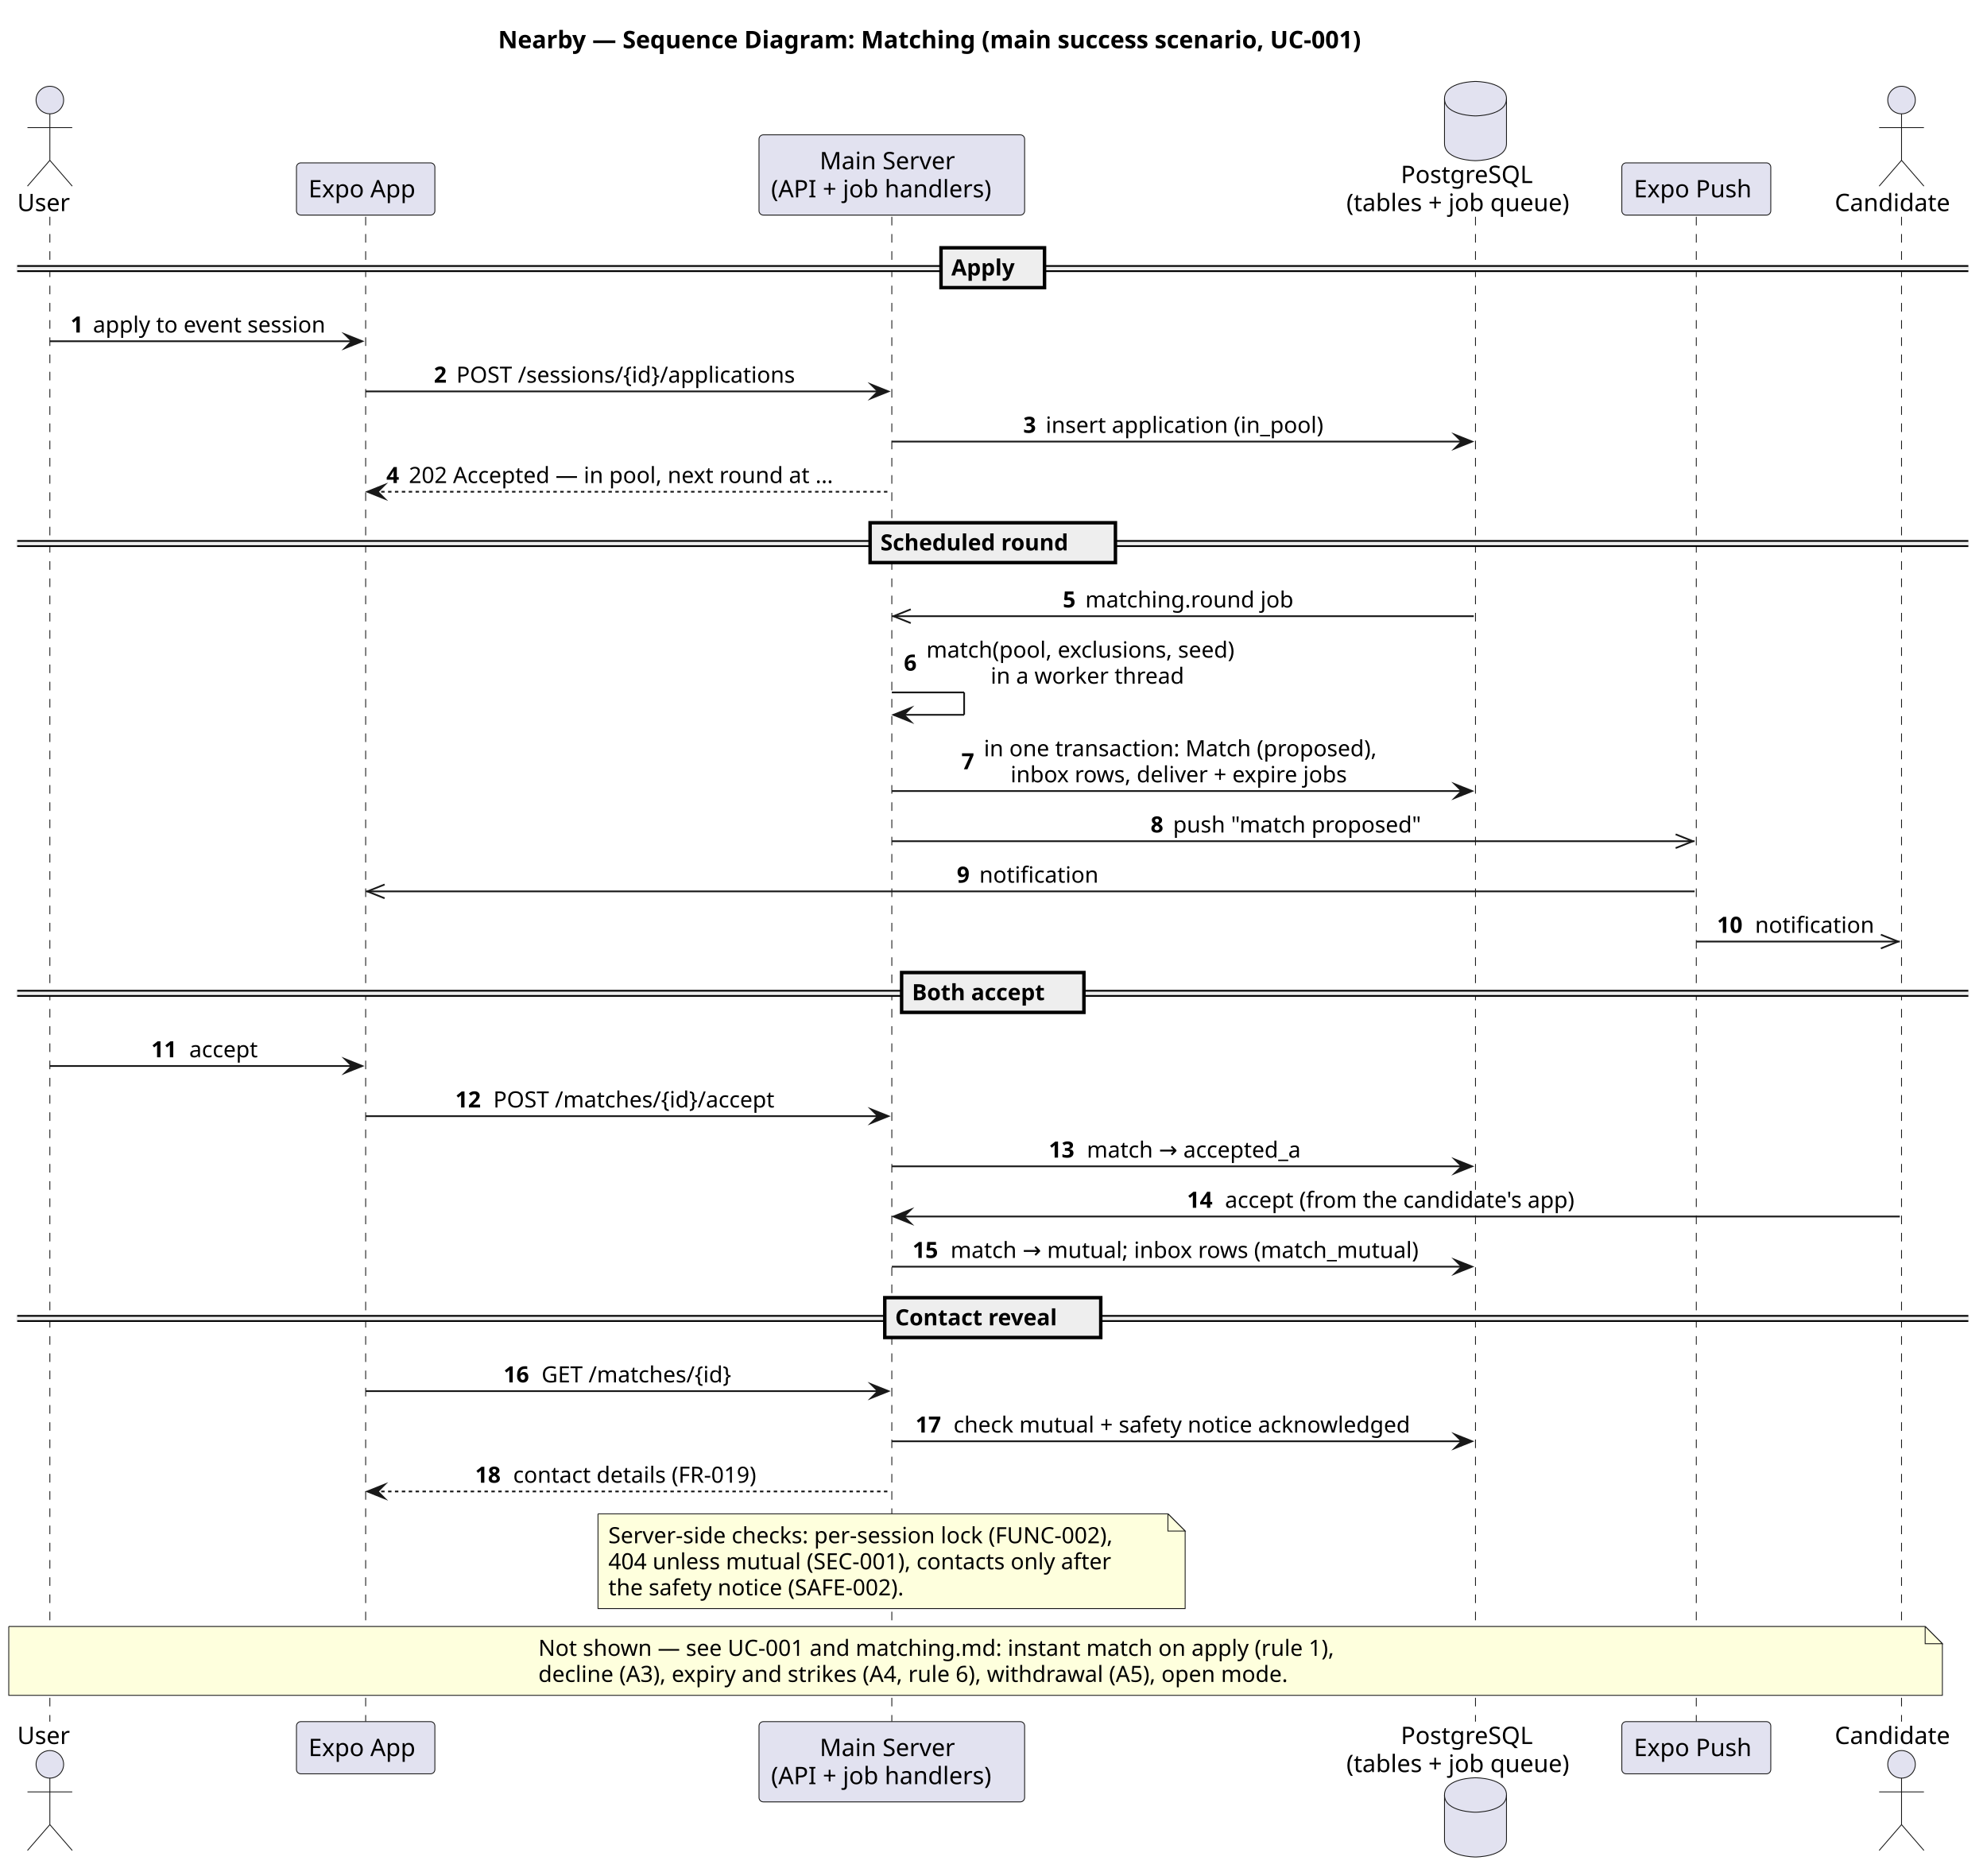
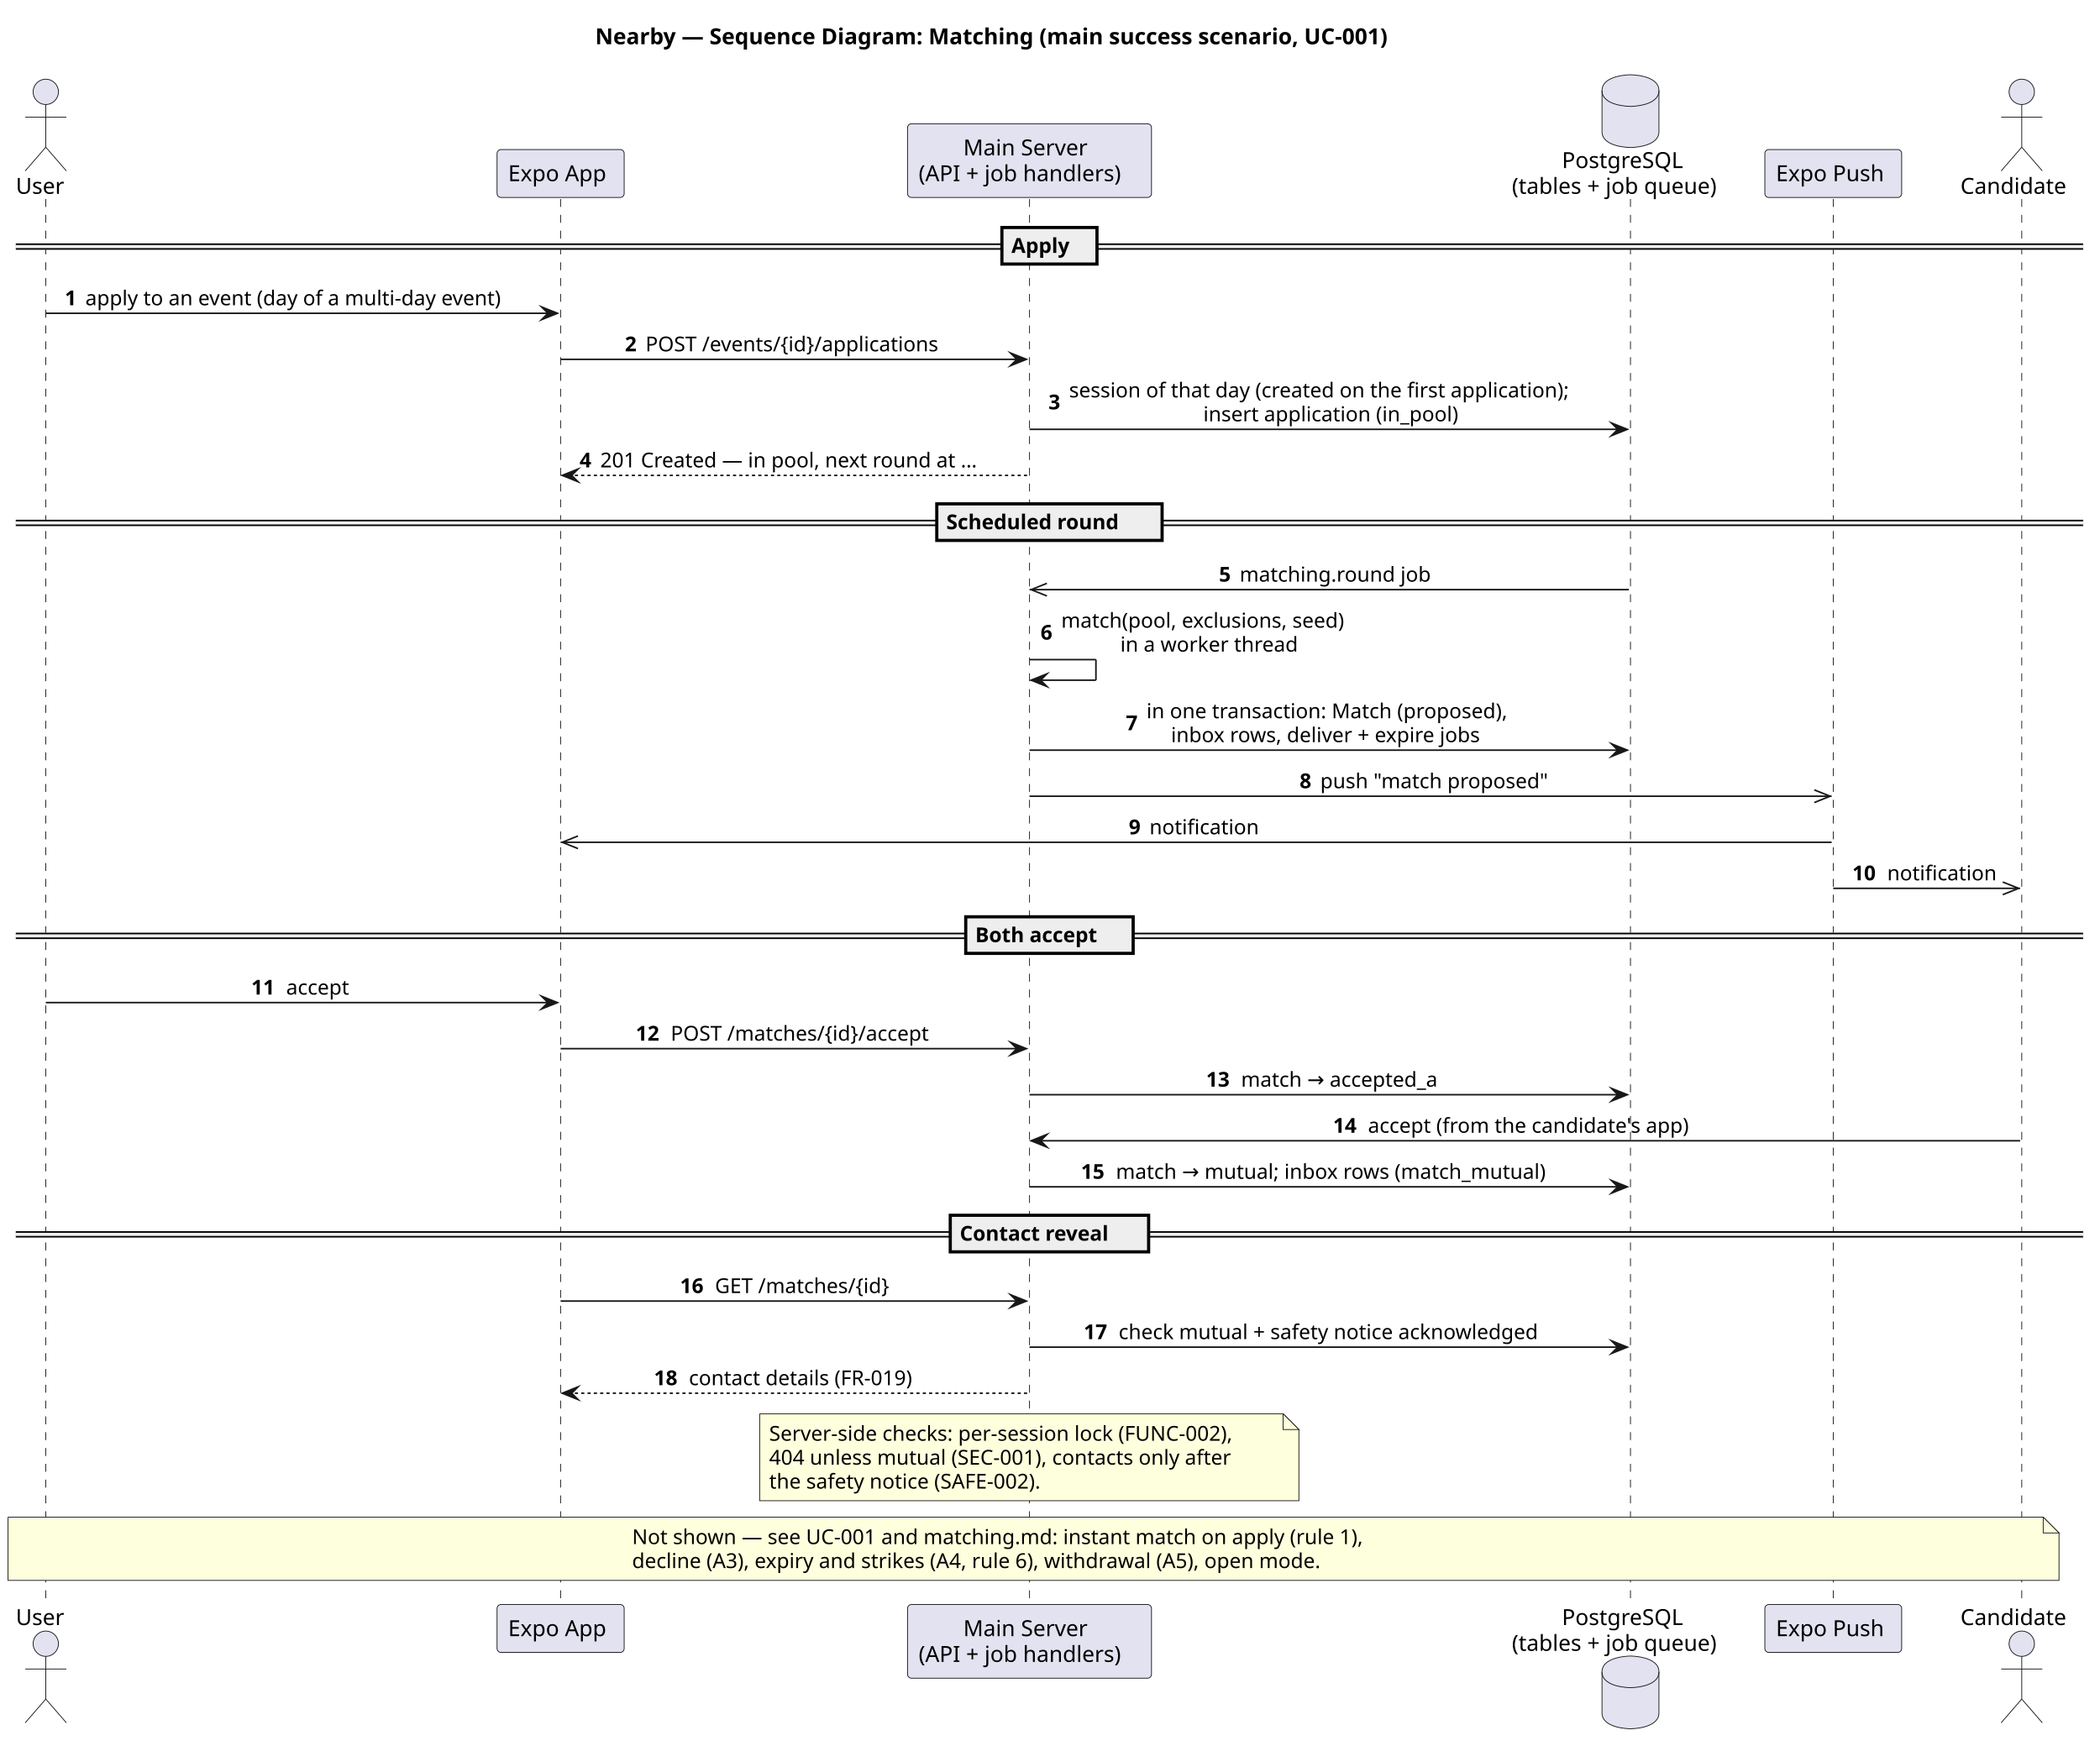
- <svg xmlns="http://www.w3.org/2000/svg" version="1.1" data-diagram-type="SEQUENCE" style="width:1154px;height:1089px;background:#FFFFFF;" width="1154px" height="1089px" viewBox="0 0 1154 1089" zoomAndPan="magnify" preserveAspectRatio="none" contentStyleType="text/css">
+ <svg xmlns="http://www.w3.org/2000/svg" version="1.1" data-diagram-type="SEQUENCE" style="width:1328px;height:1104px;background:#FFFFFF;" width="1328px" height="1104px" viewBox="0 0 1328 1104" zoomAndPan="magnify" preserveAspectRatio="none" contentStyleType="text/css">
  <defs />
  <g font-family="sans-serif" lengthAdjust="spacing">
    <g class="title" data-source-line="6">
-       <text x="289.281" y="27.995" fill="#000" font-size="14" textLength="573.59" font-weight="700">Nearby — Sequence Diagram: Matching (main success scenario, UC-001)</text>
+       <text x="376.355" y="27.995" fill="#000" font-size="14" textLength="573.59" font-weight="700">Nearby — Sequence Diagram: Matching (main success scenario, UC-001)</text>
    </g>
    <g>
-       <rect x="25.455" y="125.891" width="8" height="873.852" fill="#000" fill-opacity="0" />
-       <line x1="28.955" y1="125.891" x2="28.955" y2="999.742" style="stroke:#181818;stroke-width:0.5;stroke-dasharray:5,5;" />
+       <rect x="25.455" y="125.891" width="8" height="888.984" fill="#000" fill-opacity="0" />
+       <line x1="28.955" y1="125.891" x2="28.955" y2="1014.875" style="stroke:#181818;stroke-width:0.5;stroke-dasharray:5,5;" />
    </g>
    <g>
-       <rect x="208.871" y="125.891" width="8" height="873.852" fill="#000" fill-opacity="0" />
-       <line x1="212.371" y1="125.891" x2="212.371" y2="999.742" style="stroke:#181818;stroke-width:0.5;stroke-dasharray:5,5;" />
+       <rect x="351.021" y="125.891" width="8" height="888.984" fill="#000" fill-opacity="0" />
+       <line x1="354.521" y1="125.891" x2="354.521" y2="1014.875" style="stroke:#181818;stroke-width:0.5;stroke-dasharray:5,5;" />
    </g>
    <g>
-       <rect x="514.448" y="125.891" width="8" height="873.852" fill="#000" fill-opacity="0" />
-       <line x1="517.948" y1="125.891" x2="517.948" y2="999.742" style="stroke:#181818;stroke-width:0.5;stroke-dasharray:5,5;" />
+       <rect x="647.545" y="125.891" width="8" height="888.984" fill="#000" fill-opacity="0" />
+       <line x1="651.045" y1="125.891" x2="651.045" y2="1014.875" style="stroke:#181818;stroke-width:0.5;stroke-dasharray:5,5;" />
    </g>
    <g>
-       <rect x="853.432" y="125.891" width="8" height="873.852" fill="#000" fill-opacity="0" />
-       <line x1="856.932" y1="125.891" x2="856.932" y2="999.742" style="stroke:#181818;stroke-width:0.5;stroke-dasharray:5,5;" />
+       <rect x="1027.58" y="125.891" width="8" height="888.984" fill="#000" fill-opacity="0" />
+       <line x1="1031.08" y1="125.891" x2="1031.08" y2="1014.875" style="stroke:#181818;stroke-width:0.5;stroke-dasharray:5,5;" />
    </g>
    <g>
-       <rect x="981.669" y="125.891" width="8" height="873.852" fill="#000" fill-opacity="0" />
-       <line x1="985.169" y1="125.891" x2="985.169" y2="999.742" style="stroke:#181818;stroke-width:0.5;stroke-dasharray:5,5;" />
+       <rect x="1155.817" y="125.891" width="8" height="888.984" fill="#000" fill-opacity="0" />
+       <line x1="1159.317" y1="125.891" x2="1159.317" y2="1014.875" style="stroke:#181818;stroke-width:0.5;stroke-dasharray:5,5;" />
    </g>
    <g>
-       <rect x="1100.866" y="125.891" width="8" height="873.852" fill="#000" fill-opacity="0" />
-       <line x1="1104.366" y1="125.891" x2="1104.366" y2="999.742" style="stroke:#181818;stroke-width:0.5;stroke-dasharray:5,5;" />
+       <rect x="1275.014" y="125.891" width="8" height="888.984" fill="#000" fill-opacity="0" />
+       <line x1="1278.514" y1="125.891" x2="1278.514" y2="1014.875" style="stroke:#181818;stroke-width:0.5;stroke-dasharray:5,5;" />
    </g>
    <text x="10" y="122.589" fill="#000" font-size="14" textLength="31.91">User</text>
    <ellipse cx="28.955" cy="58.094" rx="8" ry="8" fill="#E2E2F0" style="stroke:#181818;stroke-width:0.5;" />
    <path d="M28.955,66.094 L28.955,93.094 M15.955,74.094 L41.955,74.094 M28.955,93.094 L15.955,108.094 M28.955,93.094 L41.955,108.094" style="stroke:#181818;stroke-width:0.5;" fill="none" />
-     <rect x="172.179" y="94.594" width="80.384" height="30.297" fill="#E2E2F0" style="stroke:#181818;stroke-width:0.5;" rx="2.5" ry="2.5" />
-     <text x="179.179" y="114.589" fill="#000" font-size="14" textLength="66.384">Expo App</text>
-     <rect x="440.818" y="78.297" width="154.26" height="46.594" fill="#E2E2F0" style="stroke:#181818;stroke-width:0.5;" rx="2.5" ry="2.5" />
-     <text x="476.057" y="98.292" fill="#000" font-size="14" textLength="83.781">Main Server</text>
-     <text x="447.818" y="114.589" fill="#000" font-size="14" textLength="140.26">(API + job handlers)</text>
-     <text x="813.556" y="106.292" fill="#000" font-size="14" textLength="80.753">PostgreSQL</text>
-     <text x="781.953" y="122.589" fill="#000" font-size="14" textLength="143.958">(tables + job queue)</text>
-     <path d="M838.932,57.297 C838.932,47.297 856.932,47.297 856.932,47.297 C856.932,47.297 874.932,47.297 874.932,57.297 L874.932,83.297 C874.932,93.297 856.932,93.297 856.932,93.297 C856.932,93.297 838.932,93.297 838.932,83.297 L838.932,57.297" style="stroke:#181818;stroke-width:0.5;" fill="#E2E2F0" />
-     <path d="M838.932,57.297 C838.932,67.297 856.932,67.297 856.932,67.297 C856.932,67.297 874.932,67.297 874.932,57.297" style="stroke:#181818;stroke-width:0.5;" fill="none" />
-     <rect x="941.911" y="94.594" width="86.516" height="30.297" fill="#E2E2F0" style="stroke:#181818;stroke-width:0.5;" rx="2.5" ry="2.5" />
-     <text x="948.911" y="114.589" fill="#000" font-size="14" textLength="72.516">Expo Push</text>
-     <text x="1065.58" y="122.589" fill="#000" font-size="14" textLength="71.572">Candidate</text>
-     <ellipse cx="1104.366" cy="58.094" rx="8" ry="8" fill="#E2E2F0" style="stroke:#181818;stroke-width:0.5;" />
-     <path d="M1104.366,66.094 L1104.366,93.094 M1091.366,74.094 L1117.366,74.094 M1104.366,93.094 L1091.366,108.094 M1104.366,93.094 L1117.366,108.094" style="stroke:#181818;stroke-width:0.5;" fill="none" />
-     <text x="10" y="1012.737" fill="#000" font-size="14" textLength="31.91">User</text>
-     <ellipse cx="28.955" cy="1024.539" rx="8" ry="8" fill="#E2E2F0" style="stroke:#181818;stroke-width:0.5;" />
-     <path d="M28.955,1032.539 L28.955,1059.539 M15.955,1040.539 L41.955,1040.539 M28.955,1059.539 L15.955,1074.539 M28.955,1059.539 L41.955,1074.539" style="stroke:#181818;stroke-width:0.5;" fill="none" />
-     <rect x="172.179" y="999.742" width="80.384" height="30.297" fill="#E2E2F0" style="stroke:#181818;stroke-width:0.5;" rx="2.5" ry="2.5" />
-     <text x="179.179" y="1019.737" fill="#000" font-size="14" textLength="66.384">Expo App</text>
-     <rect x="440.818" y="999.742" width="154.26" height="46.594" fill="#E2E2F0" style="stroke:#181818;stroke-width:0.5;" rx="2.5" ry="2.5" />
-     <text x="476.057" y="1019.737" fill="#000" font-size="14" textLength="83.781">Main Server</text>
-     <text x="447.818" y="1036.034" fill="#000" font-size="14" textLength="140.26">(API + job handlers)</text>
-     <text x="813.556" y="1012.737" fill="#000" font-size="14" textLength="80.753">PostgreSQL</text>
-     <text x="781.953" y="1029.034" fill="#000" font-size="14" textLength="143.958">(tables + job queue)</text>
-     <path d="M838.932,1042.336 C838.932,1032.336 856.932,1032.336 856.932,1032.336 C856.932,1032.336 874.932,1032.336 874.932,1042.336 L874.932,1068.336 C874.932,1078.336 856.932,1078.336 856.932,1078.336 C856.932,1078.336 838.932,1078.336 838.932,1068.336 L838.932,1042.336" style="stroke:#181818;stroke-width:0.5;" fill="#E2E2F0" />
-     <path d="M838.932,1042.336 C838.932,1052.336 856.932,1052.336 856.932,1052.336 C856.932,1052.336 874.932,1052.336 874.932,1042.336" style="stroke:#181818;stroke-width:0.5;" fill="none" />
-     <rect x="941.911" y="999.742" width="86.516" height="30.297" fill="#E2E2F0" style="stroke:#181818;stroke-width:0.5;" rx="2.5" ry="2.5" />
-     <text x="948.911" y="1019.737" fill="#000" font-size="14" textLength="72.516">Expo Push</text>
-     <text x="1065.58" y="1012.737" fill="#000" font-size="14" textLength="71.572">Candidate</text>
-     <ellipse cx="1104.366" cy="1024.539" rx="8" ry="8" fill="#E2E2F0" style="stroke:#181818;stroke-width:0.5;" />
-     <path d="M1104.366,1032.539 L1104.366,1059.539 M1091.366,1040.539 L1117.366,1040.539 M1104.366,1059.539 L1091.366,1074.539 M1104.366,1059.539 L1117.366,1074.539" style="stroke:#181818;stroke-width:0.5;" fill="none" />
-     <rect x="10" y="154.457" width="1133.152" height="3" fill="#EEE" style="stroke:#EEE;stroke-width:1;" />
-     <line x1="10" y1="154.457" x2="1143.152" y2="154.457" style="stroke:#000;stroke-width:1;" />
-     <line x1="10" y1="157.457" x2="1143.152" y2="157.457" style="stroke:#000;stroke-width:1;" />
-     <rect x="546.512" y="143.891" width="60.128" height="23.133" fill="#EEE" style="stroke:#000;stroke-width:2;" />
-     <text x="552.512" y="159.958" fill="#000" font-size="13" textLength="41.603" font-weight="700">Apply</text>
-     <polygon points="200.371,194.156,210.371,198.156,200.371,202.156,204.371,198.156" fill="#181818" style="stroke:#181818;stroke-width:1;stroke-linejoin:miter;stroke-miterlimit:10;" />
-     <line x1="28.955" y1="198.156" x2="206.371" y2="198.156" style="stroke:#181818;stroke-width:1;" />
+     <rect x="314.329" y="94.594" width="80.384" height="30.297" fill="#E2E2F0" style="stroke:#181818;stroke-width:0.5;" rx="2.5" ry="2.5" />
+     <text x="321.329" y="114.589" fill="#000" font-size="14" textLength="66.384">Expo App</text>
+     <rect x="573.916" y="78.297" width="154.26" height="46.594" fill="#E2E2F0" style="stroke:#181818;stroke-width:0.5;" rx="2.5" ry="2.5" />
+     <text x="609.155" y="98.292" fill="#000" font-size="14" textLength="83.781">Main Server</text>
+     <text x="580.916" y="114.589" fill="#000" font-size="14" textLength="140.26">(API + job handlers)</text>
+     <text x="987.704" y="106.292" fill="#000" font-size="14" textLength="80.753">PostgreSQL</text>
+     <text x="956.101" y="122.589" fill="#000" font-size="14" textLength="143.958">(tables + job queue)</text>
+     <path d="M1013.08,57.297 C1013.08,47.297 1031.08,47.297 1031.08,47.297 C1031.08,47.297 1049.08,47.297 1049.08,57.297 L1049.08,83.297 C1049.08,93.297 1031.08,93.297 1031.08,93.297 C1031.08,93.297 1013.08,93.297 1013.08,83.297 L1013.08,57.297" style="stroke:#181818;stroke-width:0.5;" fill="#E2E2F0" />
+     <path d="M1013.08,57.297 C1013.08,67.297 1031.08,67.297 1031.08,67.297 C1031.08,67.297 1049.08,67.297 1049.08,57.297" style="stroke:#181818;stroke-width:0.5;" fill="none" />
+     <rect x="1116.059" y="94.594" width="86.516" height="30.297" fill="#E2E2F0" style="stroke:#181818;stroke-width:0.5;" rx="2.5" ry="2.5" />
+     <text x="1123.059" y="114.589" fill="#000" font-size="14" textLength="72.516">Expo Push</text>
+     <text x="1239.728" y="122.589" fill="#000" font-size="14" textLength="71.572">Candidate</text>
+     <ellipse cx="1278.514" cy="58.094" rx="8" ry="8" fill="#E2E2F0" style="stroke:#181818;stroke-width:0.5;" />
+     <path d="M1278.514,66.094 L1278.514,93.094 M1265.514,74.094 L1291.514,74.094 M1278.514,93.094 L1265.514,108.094 M1278.514,93.094 L1291.514,108.094" style="stroke:#181818;stroke-width:0.5;" fill="none" />
+     <text x="10" y="1027.87" fill="#000" font-size="14" textLength="31.91">User</text>
+     <ellipse cx="28.955" cy="1039.672" rx="8" ry="8" fill="#E2E2F0" style="stroke:#181818;stroke-width:0.5;" />
+     <path d="M28.955,1047.672 L28.955,1074.672 M15.955,1055.672 L41.955,1055.672 M28.955,1074.672 L15.955,1089.672 M28.955,1074.672 L41.955,1089.672" style="stroke:#181818;stroke-width:0.5;" fill="none" />
+     <rect x="314.329" y="1014.875" width="80.384" height="30.297" fill="#E2E2F0" style="stroke:#181818;stroke-width:0.5;" rx="2.5" ry="2.5" />
+     <text x="321.329" y="1034.87" fill="#000" font-size="14" textLength="66.384">Expo App</text>
+     <rect x="573.916" y="1014.875" width="154.26" height="46.594" fill="#E2E2F0" style="stroke:#181818;stroke-width:0.5;" rx="2.5" ry="2.5" />
+     <text x="609.155" y="1034.87" fill="#000" font-size="14" textLength="83.781">Main Server</text>
+     <text x="580.916" y="1051.167" fill="#000" font-size="14" textLength="140.26">(API + job handlers)</text>
+     <text x="987.704" y="1027.87" fill="#000" font-size="14" textLength="80.753">PostgreSQL</text>
+     <text x="956.101" y="1044.167" fill="#000" font-size="14" textLength="143.958">(tables + job queue)</text>
+     <path d="M1013.08,1057.469 C1013.08,1047.469 1031.08,1047.469 1031.08,1047.469 C1031.08,1047.469 1049.08,1047.469 1049.08,1057.469 L1049.08,1083.469 C1049.08,1093.469 1031.08,1093.469 1031.08,1093.469 C1031.08,1093.469 1013.08,1093.469 1013.08,1083.469 L1013.08,1057.469" style="stroke:#181818;stroke-width:0.5;" fill="#E2E2F0" />
+     <path d="M1013.08,1057.469 C1013.08,1067.469 1031.08,1067.469 1031.08,1067.469 C1031.08,1067.469 1049.08,1067.469 1049.08,1057.469" style="stroke:#181818;stroke-width:0.5;" fill="none" />
+     <rect x="1116.059" y="1014.875" width="86.516" height="30.297" fill="#E2E2F0" style="stroke:#181818;stroke-width:0.5;" rx="2.5" ry="2.5" />
+     <text x="1123.059" y="1034.87" fill="#000" font-size="14" textLength="72.516">Expo Push</text>
+     <text x="1239.728" y="1027.87" fill="#000" font-size="14" textLength="71.572">Candidate</text>
+     <ellipse cx="1278.514" cy="1039.672" rx="8" ry="8" fill="#E2E2F0" style="stroke:#181818;stroke-width:0.5;" />
+     <path d="M1278.514,1047.672 L1278.514,1074.672 M1265.514,1055.672 L1291.514,1055.672 M1278.514,1074.672 L1265.514,1089.672 M1278.514,1074.672 L1291.514,1089.672" style="stroke:#181818;stroke-width:0.5;" fill="none" />
+     <rect x="10" y="154.457" width="1307.3" height="3" fill="#EEE" style="stroke:#EEE;stroke-width:1;" />
+     <line x1="10" y1="154.457" x2="1317.3" y2="154.457" style="stroke:#000;stroke-width:1;" />
+     <line x1="10" y1="157.457" x2="1317.3" y2="157.457" style="stroke:#000;stroke-width:1;" />
+     <rect x="633.586" y="143.891" width="60.128" height="23.133" fill="#EEE" style="stroke:#000;stroke-width:2;" />
+     <text x="639.586" y="159.958" fill="#000" font-size="13" textLength="41.603" font-weight="700">Apply</text>
+     <polygon points="342.521,194.156,352.521,198.156,342.521,202.156,346.521,198.156" fill="#181818" style="stroke:#181818;stroke-width:1;stroke-linejoin:miter;stroke-miterlimit:10;" />
+     <line x1="28.955" y1="198.156" x2="348.521" y2="198.156" style="stroke:#181818;stroke-width:1;" />
    <text x="40.955" y="193.09" fill="#000" font-size="13" font-weight="700">1</text>
-     <text x="54" y="193.09" fill="#000" font-size="13" textLength="146.371">apply to event session</text>
-     <polygon points="505.948,223.289,515.948,227.289,505.948,231.289,509.948,227.289" fill="#181818" style="stroke:#181818;stroke-width:1;stroke-linejoin:miter;stroke-miterlimit:10;" />
-     <line x1="212.371" y1="227.289" x2="511.948" y2="227.289" style="stroke:#181818;stroke-width:1;" />
-     <text x="251.977" y="222.223" fill="#000" font-size="13" font-weight="700">2</text>
-     <text x="265.022" y="222.223" fill="#000" font-size="13" textLength="213.319">POST /sessions/{id}/applications</text>
-     <polygon points="844.932,252.422,854.932,256.422,844.932,260.422,848.932,256.422" fill="#181818" style="stroke:#181818;stroke-width:1;stroke-linejoin:miter;stroke-miterlimit:10;" />
-     <line x1="517.948" y1="256.422" x2="850.932" y2="256.422" style="stroke:#181818;stroke-width:1;" />
-     <text x="594.265" y="251.356" fill="#000" font-size="13" font-weight="700">3</text>
-     <text x="607.311" y="251.356" fill="#000" font-size="13" textLength="173.304">insert application (in_pool)</text>
-     <polygon points="223.371,281.555,213.371,285.555,223.371,289.555,219.371,285.555" fill="#181818" style="stroke:#181818;stroke-width:1;stroke-linejoin:miter;stroke-miterlimit:10;" />
-     <line x1="217.371" y1="285.555" x2="516.948" y2="285.555" style="stroke:#181818;stroke-width:1;stroke-dasharray:2,2;" />
-     <text x="224.371" y="280.489" fill="#000" font-size="13" font-weight="700">4</text>
-     <text x="237.417" y="280.489" fill="#000" font-size="13" textLength="268.531">202 Accepted — in pool, next round at …</text>
-     <rect x="10" y="314.121" width="1133.152" height="3" fill="#EEE" style="stroke:#EEE;stroke-width:1;" />
-     <line x1="10" y1="314.121" x2="1143.152" y2="314.121" style="stroke:#000;stroke-width:1;" />
-     <line x1="10" y1="317.121" x2="1143.152" y2="317.121" style="stroke:#000;stroke-width:1;" />
-     <rect x="505.331" y="303.555" width="142.489" height="23.133" fill="#EEE" style="stroke:#000;stroke-width:2;" />
-     <text x="511.331" y="319.622" fill="#000" font-size="13" textLength="123.963" font-weight="700">Scheduled round</text>
-     <line x1="518.948" y1="357.82" x2="528.948" y2="353.82" style="stroke:#181818;stroke-width:1;" />
-     <line x1="518.948" y1="357.82" x2="528.948" y2="361.82" style="stroke:#181818;stroke-width:1;" />
-     <line x1="517.948" y1="357.82" x2="855.932" y2="357.82" style="stroke:#181818;stroke-width:1;" />
-     <text x="617.253" y="352.754" fill="#000" font-size="13" font-weight="700">5</text>
-     <text x="630.299" y="352.754" fill="#000" font-size="13" textLength="127.328">matching.round job</text>
-     <line x1="517.948" y1="402.086" x2="559.948" y2="402.086" style="stroke:#181818;stroke-width:1;" />
-     <line x1="559.948" y1="402.086" x2="559.948" y2="415.086" style="stroke:#181818;stroke-width:1;" />
-     <line x1="518.948" y1="415.086" x2="559.948" y2="415.086" style="stroke:#181818;stroke-width:1;" />
-     <polygon points="528.948,411.086,518.948,415.086,528.948,419.086,524.948,415.086" fill="#181818" style="stroke:#181818;stroke-width:1;stroke-linejoin:miter;stroke-miterlimit:10;" />
-     <text x="524.948" y="389.454" fill="#000" font-size="13" font-weight="700">6</text>
-     <text x="537.993" y="381.887" fill="#000" font-size="13" textLength="194.619">match(pool, exclusions, seed)</text>
-     <text x="575.346" y="397.02" fill="#000" font-size="13" textLength="119.914">in a worker thread</text>
-     <polygon points="844.932,455.352,854.932,459.352,844.932,463.352,848.932,459.352" fill="#181818" style="stroke:#181818;stroke-width:1;stroke-linejoin:miter;stroke-miterlimit:10;" />
-     <line x1="517.948" y1="459.352" x2="850.932" y2="459.352" style="stroke:#181818;stroke-width:1;" />
-     <text x="558.363" y="446.719" fill="#000" font-size="13" font-weight="700">7</text>
-     <text x="571.408" y="439.153" fill="#000" font-size="13" textLength="245.108">in one transaction: Match (proposed),</text>
-     <text x="586.894" y="454.286" fill="#000" font-size="13" textLength="214.138">inbox rows, deliver + expire jobs</text>
-     <line x1="983.169" y1="488.484" x2="973.169" y2="484.484" style="stroke:#181818;stroke-width:1;" />
-     <line x1="983.169" y1="488.484" x2="973.169" y2="492.484" style="stroke:#181818;stroke-width:1;" />
-     <line x1="517.948" y1="488.484" x2="984.169" y2="488.484" style="stroke:#181818;stroke-width:1;" />
-     <text x="668.226" y="483.418" fill="#000" font-size="13" font-weight="700">8</text>
-     <text x="681.271" y="483.418" fill="#000" font-size="13" textLength="153.62">push "match proposed"</text>
-     <line x1="213.371" y1="517.617" x2="223.371" y2="513.617" style="stroke:#181818;stroke-width:1;" />
-     <line x1="213.371" y1="517.617" x2="223.371" y2="521.617" style="stroke:#181818;stroke-width:1;" />
-     <line x1="212.371" y1="517.617" x2="984.169" y2="517.617" style="stroke:#181818;stroke-width:1;" />
-     <text x="555.694" y="512.551" fill="#000" font-size="13" font-weight="700">9</text>
-     <text x="568.74" y="512.551" fill="#000" font-size="13" textLength="73.106">notification</text>
-     <line x1="1102.366" y1="546.75" x2="1092.366" y2="542.75" style="stroke:#181818;stroke-width:1;" />
-     <line x1="1102.366" y1="546.75" x2="1092.366" y2="550.75" style="stroke:#181818;stroke-width:1;" />
-     <line x1="985.169" y1="546.75" x2="1103.366" y2="546.75" style="stroke:#181818;stroke-width:1;" />
-     <text x="997.169" y="541.684" fill="#000" font-size="13" textLength="18.091" font-weight="700">10</text>
-     <text x="1019.26" y="541.684" fill="#000" font-size="13" textLength="73.106">notification</text>
-     <rect x="10" y="575.316" width="1133.152" height="3" fill="#EEE" style="stroke:#EEE;stroke-width:1;" />
-     <line x1="10" y1="575.316" x2="1143.152" y2="575.316" style="stroke:#000;stroke-width:1;" />
-     <line x1="10" y1="578.316" x2="1143.152" y2="578.316" style="stroke:#000;stroke-width:1;" />
-     <rect x="523.635" y="564.75" width="105.882" height="23.133" fill="#EEE" style="stroke:#000;stroke-width:2;" />
-     <text x="529.635" y="580.817" fill="#000" font-size="13" textLength="87.356" font-weight="700">Both accept</text>
-     <polygon points="200.371,615.016,210.371,619.016,200.371,623.016,204.371,619.016" fill="#181818" style="stroke:#181818;stroke-width:1;stroke-linejoin:miter;stroke-miterlimit:10;" />
-     <line x1="28.955" y1="619.016" x2="206.371" y2="619.016" style="stroke:#181818;stroke-width:1;" />
-     <text x="87.813" y="613.95" fill="#000" font-size="13" textLength="18.091" font-weight="700">11</text>
-     <text x="109.904" y="613.95" fill="#000" font-size="13" textLength="43.608">accept</text>
-     <polygon points="505.948,644.148,515.948,648.148,505.948,652.148,509.948,648.148" fill="#181818" style="stroke:#181818;stroke-width:1;stroke-linejoin:miter;stroke-miterlimit:10;" />
-     <line x1="212.371" y1="648.148" x2="511.948" y2="648.148" style="stroke:#181818;stroke-width:1;" />
-     <text x="264.396" y="643.083" fill="#000" font-size="13" textLength="18.091" font-weight="700">12</text>
-     <text x="286.487" y="643.083" fill="#000" font-size="13" textLength="179.436">POST /matches/{id}/accept</text>
-     <polygon points="844.932,673.281,854.932,677.281,844.932,681.281,848.932,677.281" fill="#181818" style="stroke:#181818;stroke-width:1;stroke-linejoin:miter;stroke-miterlimit:10;" />
-     <line x1="517.948" y1="677.281" x2="850.932" y2="677.281" style="stroke:#181818;stroke-width:1;" />
-     <text x="609.097" y="672.215" fill="#000" font-size="13" textLength="18.091" font-weight="700">13</text>
-     <text x="631.188" y="672.215" fill="#000" font-size="13" textLength="134.596">match → accepted_a</text>
-     <polygon points="528.948,702.414,518.948,706.414,528.948,710.414,524.948,706.414" fill="#181818" style="stroke:#181818;stroke-width:1;stroke-linejoin:miter;stroke-miterlimit:10;" />
-     <line x1="522.948" y1="706.414" x2="1103.366" y2="706.414" style="stroke:#181818;stroke-width:1;" />
-     <text x="689.361" y="701.348" fill="#000" font-size="13" textLength="18.091" font-weight="700">14</text>
-     <text x="711.451" y="701.348" fill="#000" font-size="13" textLength="221.501">accept (from the candidate's app)</text>
-     <polygon points="844.932,731.547,854.932,735.547,844.932,739.547,848.932,735.547" fill="#181818" style="stroke:#181818;stroke-width:1;stroke-linejoin:miter;stroke-miterlimit:10;" />
-     <line x1="517.948" y1="735.547" x2="850.932" y2="735.547" style="stroke:#181818;stroke-width:1;" />
-     <text x="529.948" y="730.481" fill="#000" font-size="13" textLength="18.091" font-weight="700">15</text>
-     <text x="552.039" y="730.481" fill="#000" font-size="13" textLength="292.894">match → mutual; inbox rows (match_mutual)</text>
-     <rect x="10" y="764.113" width="1133.152" height="3" fill="#EEE" style="stroke:#EEE;stroke-width:1;" />
-     <line x1="10" y1="764.113" x2="1143.152" y2="764.113" style="stroke:#000;stroke-width:1;" />
-     <line x1="10" y1="767.113" x2="1143.152" y2="767.113" style="stroke:#000;stroke-width:1;" />
-     <rect x="513.859" y="753.547" width="125.433" height="23.133" fill="#EEE" style="stroke:#000;stroke-width:2;" />
-     <text x="519.859" y="769.614" fill="#000" font-size="13" textLength="106.907" font-weight="700">Contact reveal</text>
-     <polygon points="505.948,803.813,515.948,807.813,505.948,811.813,509.948,807.813" fill="#181818" style="stroke:#181818;stroke-width:1;stroke-linejoin:miter;stroke-miterlimit:10;" />
-     <line x1="212.371" y1="807.813" x2="511.948" y2="807.813" style="stroke:#181818;stroke-width:1;" />
-     <text x="292.408" y="802.747" fill="#000" font-size="13" textLength="18.091" font-weight="700">16</text>
-     <text x="314.499" y="802.747" fill="#000" font-size="13" textLength="123.411">GET /matches/{id}</text>
-     <polygon points="844.932,832.945,854.932,836.945,844.932,840.945,848.932,836.945" fill="#181818" style="stroke:#181818;stroke-width:1;stroke-linejoin:miter;stroke-miterlimit:10;" />
-     <line x1="517.948" y1="836.945" x2="850.932" y2="836.945" style="stroke:#181818;stroke-width:1;" />
-     <text x="531.687" y="831.879" fill="#000" font-size="13" textLength="18.091" font-weight="700">17</text>
-     <text x="553.778" y="831.879" fill="#000" font-size="13" textLength="289.415">check mutual + safety notice acknowledged</text>
-     <polygon points="223.371,862.078,213.371,866.078,223.371,870.078,219.371,866.078" fill="#181818" style="stroke:#181818;stroke-width:1;stroke-linejoin:miter;stroke-miterlimit:10;" />
-     <line x1="217.371" y1="866.078" x2="516.948" y2="866.078" style="stroke:#181818;stroke-width:1;stroke-dasharray:2,2;" />
-     <text x="275.924" y="861.012" fill="#000" font-size="13" textLength="18.091" font-weight="700">18</text>
-     <text x="298.014" y="861.012" fill="#000" font-size="13" textLength="156.381">contact details (FR-019)</text>
-     <path d="M347.306,879.078 L347.306,934.078 L688.306,934.078 L688.306,889.078 L678.306,879.078 L347.306,879.078" style="stroke:#181818;stroke-width:0.5;" fill="#FEFFDD" />
-     <path d="M678.306,879.078 L678.306,889.078 L688.306,889.078 L678.306,879.078" style="stroke:#181818;stroke-width:0.5;" fill="#FEFFDD" />
-     <text x="353.306" y="896.145" fill="#000" font-size="13" textLength="319.922">Server-side checks: per-session lock (FUNC-002),</text>
-     <text x="353.306" y="911.278" fill="#000" font-size="13" textLength="320.284">404 unless mutual (SEC-001), contacts only after</text>
-     <text x="353.306" y="926.411" fill="#000" font-size="13" textLength="190.5">the safety notice (SAFE-002).</text>
-     <path d="M5.084,944.477 L5.084,984.477 L1128.084,984.477 L1128.084,954.477 L1118.084,944.477 L5.084,944.477" style="stroke:#181818;stroke-width:0.5;" fill="#FEFFDD" />
-     <path d="M1118.084,944.477 L1118.084,954.477 L1128.084,954.477 L1118.084,944.477" style="stroke:#181818;stroke-width:0.5;" fill="#FEFFDD" />
-     <text x="312.653" y="961.543" fill="#000" font-size="13" textLength="499.015">Not shown — see UC-001 and matching.md: instant match on apply (rule 1),</text>
-     <text x="312.653" y="976.676" fill="#000" font-size="13" textLength="477.204">decline (A3), expiry and strikes (A4, rule 6), withdrawal (A5), open mode.</text>
+     <text x="54" y="193.09" fill="#000" font-size="13" textLength="288.52">apply to an event (day of a multi-day event)</text>
+     <polygon points="639.045,223.289,649.045,227.289,639.045,231.289,643.045,227.289" fill="#181818" style="stroke:#181818;stroke-width:1;stroke-linejoin:miter;stroke-miterlimit:10;" />
+     <line x1="354.521" y1="227.289" x2="645.045" y2="227.289" style="stroke:#181818;stroke-width:1;" />
+     <text x="395.148" y="222.223" fill="#000" font-size="13" font-weight="700">2</text>
+     <text x="408.194" y="222.223" fill="#000" font-size="13" textLength="202.224">POST /events/{id}/applications</text>
+     <polygon points="1019.08,267.555,1029.08,271.555,1019.08,275.555,1023.08,271.555" fill="#181818" style="stroke:#181818;stroke-width:1;stroke-linejoin:miter;stroke-miterlimit:10;" />
+     <line x1="651.045" y1="271.555" x2="1025.08" y2="271.555" style="stroke:#181818;stroke-width:1;" />
+     <text x="663.045" y="258.922" fill="#000" font-size="13" font-weight="700">3</text>
+     <text x="676.091" y="251.356" fill="#000" font-size="13" textLength="342.989">session of that day (created on the first application);</text>
+     <text x="760.934" y="266.489" fill="#000" font-size="13" textLength="173.304">insert application (in_pool)</text>
+     <polygon points="365.521,296.688,355.521,300.688,365.521,304.688,361.521,300.688" fill="#181818" style="stroke:#181818;stroke-width:1;stroke-linejoin:miter;stroke-miterlimit:10;" />
+     <line x1="359.521" y1="300.688" x2="650.045" y2="300.688" style="stroke:#181818;stroke-width:1;stroke-dasharray:2,2;" />
+     <text x="366.521" y="295.622" fill="#000" font-size="13" font-weight="700">4</text>
+     <text x="379.566" y="295.622" fill="#000" font-size="13" textLength="259.479">201 Created — in pool, next round at …</text>
+     <rect x="10" y="329.254" width="1307.3" height="3" fill="#EEE" style="stroke:#EEE;stroke-width:1;" />
+     <line x1="10" y1="329.254" x2="1317.3" y2="329.254" style="stroke:#000;stroke-width:1;" />
+     <line x1="10" y1="332.254" x2="1317.3" y2="332.254" style="stroke:#000;stroke-width:1;" />
+     <rect x="592.405" y="318.688" width="142.489" height="23.133" fill="#EEE" style="stroke:#000;stroke-width:2;" />
+     <text x="598.405" y="334.754" fill="#000" font-size="13" textLength="123.963" font-weight="700">Scheduled round</text>
+     <line x1="652.045" y1="372.953" x2="662.045" y2="368.953" style="stroke:#181818;stroke-width:1;" />
+     <line x1="652.045" y1="372.953" x2="662.045" y2="376.953" style="stroke:#181818;stroke-width:1;" />
+     <line x1="651.045" y1="372.953" x2="1030.08" y2="372.953" style="stroke:#181818;stroke-width:1;" />
+     <text x="770.876" y="367.887" fill="#000" font-size="13" font-weight="700">5</text>
+     <text x="783.922" y="367.887" fill="#000" font-size="13" textLength="127.328">matching.round job</text>
+     <line x1="651.045" y1="417.219" x2="693.045" y2="417.219" style="stroke:#181818;stroke-width:1;" />
+     <line x1="693.045" y1="417.219" x2="693.045" y2="430.219" style="stroke:#181818;stroke-width:1;" />
+     <line x1="652.045" y1="430.219" x2="693.045" y2="430.219" style="stroke:#181818;stroke-width:1;" />
+     <polygon points="662.045,426.219,652.045,430.219,662.045,434.219,658.045,430.219" fill="#181818" style="stroke:#181818;stroke-width:1;stroke-linejoin:miter;stroke-miterlimit:10;" />
+     <text x="658.045" y="404.586" fill="#000" font-size="13" font-weight="700">6</text>
+     <text x="671.091" y="397.02" fill="#000" font-size="13" textLength="194.619">match(pool, exclusions, seed)</text>
+     <text x="708.444" y="412.153" fill="#000" font-size="13" textLength="119.914">in a worker thread</text>
+     <polygon points="1019.08,470.484,1029.08,474.484,1019.08,478.484,1023.08,474.484" fill="#181818" style="stroke:#181818;stroke-width:1;stroke-linejoin:miter;stroke-miterlimit:10;" />
+     <line x1="651.045" y1="474.484" x2="1025.08" y2="474.484" style="stroke:#181818;stroke-width:1;" />
+     <text x="711.986" y="461.852" fill="#000" font-size="13" font-weight="700">7</text>
+     <text x="725.031" y="454.286" fill="#000" font-size="13" textLength="245.108">in one transaction: Match (proposed),</text>
+     <text x="740.516" y="469.418" fill="#000" font-size="13" textLength="214.138">inbox rows, deliver + expire jobs</text>
+     <line x1="1157.317" y1="503.617" x2="1147.317" y2="499.617" style="stroke:#181818;stroke-width:1;" />
+     <line x1="1157.317" y1="503.617" x2="1147.317" y2="507.617" style="stroke:#181818;stroke-width:1;" />
+     <line x1="651.045" y1="503.617" x2="1158.317" y2="503.617" style="stroke:#181818;stroke-width:1;" />
+     <text x="821.849" y="498.551" fill="#000" font-size="13" font-weight="700">8</text>
+     <text x="834.894" y="498.551" fill="#000" font-size="13" textLength="153.62">push "match proposed"</text>
+     <line x1="355.521" y1="532.75" x2="365.521" y2="528.75" style="stroke:#181818;stroke-width:1;" />
+     <line x1="355.521" y1="532.75" x2="365.521" y2="536.75" style="stroke:#181818;stroke-width:1;" />
+     <line x1="354.521" y1="532.75" x2="1158.317" y2="532.75" style="stroke:#181818;stroke-width:1;" />
+     <text x="713.843" y="527.684" fill="#000" font-size="13" font-weight="700">9</text>
+     <text x="726.888" y="527.684" fill="#000" font-size="13" textLength="73.106">notification</text>
+     <line x1="1276.514" y1="561.883" x2="1266.514" y2="557.883" style="stroke:#181818;stroke-width:1;" />
+     <line x1="1276.514" y1="561.883" x2="1266.514" y2="565.883" style="stroke:#181818;stroke-width:1;" />
+     <line x1="1159.317" y1="561.883" x2="1277.514" y2="561.883" style="stroke:#181818;stroke-width:1;" />
+     <text x="1171.317" y="556.817" fill="#000" font-size="13" textLength="18.091" font-weight="700">10</text>
+     <text x="1193.408" y="556.817" fill="#000" font-size="13" textLength="73.106">notification</text>
+     <rect x="10" y="590.449" width="1307.3" height="3" fill="#EEE" style="stroke:#EEE;stroke-width:1;" />
+     <line x1="10" y1="590.449" x2="1317.3" y2="590.449" style="stroke:#000;stroke-width:1;" />
+     <line x1="10" y1="593.449" x2="1317.3" y2="593.449" style="stroke:#000;stroke-width:1;" />
+     <rect x="610.709" y="579.883" width="105.882" height="23.133" fill="#EEE" style="stroke:#000;stroke-width:2;" />
+     <text x="616.709" y="595.95" fill="#000" font-size="13" textLength="87.356" font-weight="700">Both accept</text>
+     <polygon points="342.521,630.148,352.521,634.148,342.521,638.148,346.521,634.148" fill="#181818" style="stroke:#181818;stroke-width:1;stroke-linejoin:miter;stroke-miterlimit:10;" />
+     <line x1="28.955" y1="634.148" x2="348.521" y2="634.148" style="stroke:#181818;stroke-width:1;" />
+     <text x="158.888" y="629.083" fill="#000" font-size="13" textLength="18.091" font-weight="700">11</text>
+     <text x="180.979" y="629.083" fill="#000" font-size="13" textLength="43.608">accept</text>
+     <polygon points="639.045,659.281,649.045,663.281,639.045,667.281,643.045,663.281" fill="#181818" style="stroke:#181818;stroke-width:1;stroke-linejoin:miter;stroke-miterlimit:10;" />
+     <line x1="354.521" y1="663.281" x2="645.045" y2="663.281" style="stroke:#181818;stroke-width:1;" />
+     <text x="402.02" y="658.215" fill="#000" font-size="13" textLength="18.091" font-weight="700">12</text>
+     <text x="424.111" y="658.215" fill="#000" font-size="13" textLength="179.436">POST /matches/{id}/accept</text>
+     <polygon points="1019.08,688.414,1029.08,692.414,1019.08,696.414,1023.08,692.414" fill="#181818" style="stroke:#181818;stroke-width:1;stroke-linejoin:miter;stroke-miterlimit:10;" />
+     <line x1="651.045" y1="692.414" x2="1025.08" y2="692.414" style="stroke:#181818;stroke-width:1;" />
+     <text x="762.719" y="687.348" fill="#000" font-size="13" textLength="18.091" font-weight="700">13</text>
+     <text x="784.81" y="687.348" fill="#000" font-size="13" textLength="134.596">match → accepted_a</text>
+     <polygon points="662.045,717.547,652.045,721.547,662.045,725.547,658.045,721.547" fill="#181818" style="stroke:#181818;stroke-width:1;stroke-linejoin:miter;stroke-miterlimit:10;" />
+     <line x1="656.045" y1="721.547" x2="1277.514" y2="721.547" style="stroke:#181818;stroke-width:1;" />
+     <text x="842.983" y="716.481" fill="#000" font-size="13" textLength="18.091" font-weight="700">14</text>
+     <text x="865.074" y="716.481" fill="#000" font-size="13" textLength="221.501">accept (from the candidate's app)</text>
+     <polygon points="1019.08,746.68,1029.08,750.68,1019.08,754.68,1023.08,750.68" fill="#181818" style="stroke:#181818;stroke-width:1;stroke-linejoin:miter;stroke-miterlimit:10;" />
+     <line x1="651.045" y1="750.68" x2="1025.08" y2="750.68" style="stroke:#181818;stroke-width:1;" />
+     <text x="683.571" y="745.614" fill="#000" font-size="13" textLength="18.091" font-weight="700">15</text>
+     <text x="705.661" y="745.614" fill="#000" font-size="13" textLength="292.894">match → mutual; inbox rows (match_mutual)</text>
+     <rect x="10" y="779.246" width="1307.3" height="3" fill="#EEE" style="stroke:#EEE;stroke-width:1;" />
+     <line x1="10" y1="779.246" x2="1317.3" y2="779.246" style="stroke:#000;stroke-width:1;" />
+     <line x1="10" y1="782.246" x2="1317.3" y2="782.246" style="stroke:#000;stroke-width:1;" />
+     <rect x="600.933" y="768.68" width="125.433" height="23.133" fill="#EEE" style="stroke:#000;stroke-width:2;" />
+     <text x="606.933" y="784.747" fill="#000" font-size="13" textLength="106.907" font-weight="700">Contact reveal</text>
+     <polygon points="639.045,818.945,649.045,822.945,639.045,826.945,643.045,822.945" fill="#181818" style="stroke:#181818;stroke-width:1;stroke-linejoin:miter;stroke-miterlimit:10;" />
+     <line x1="354.521" y1="822.945" x2="645.045" y2="822.945" style="stroke:#181818;stroke-width:1;" />
+     <text x="430.032" y="817.879" fill="#000" font-size="13" textLength="18.091" font-weight="700">16</text>
+     <text x="452.123" y="817.879" fill="#000" font-size="13" textLength="123.411">GET /matches/{id}</text>
+     <polygon points="1019.08,848.078,1029.08,852.078,1019.08,856.078,1023.08,852.078" fill="#181818" style="stroke:#181818;stroke-width:1;stroke-linejoin:miter;stroke-miterlimit:10;" />
+     <line x1="651.045" y1="852.078" x2="1025.08" y2="852.078" style="stroke:#181818;stroke-width:1;" />
+     <text x="685.31" y="847.012" fill="#000" font-size="13" textLength="18.091" font-weight="700">17</text>
+     <text x="707.401" y="847.012" fill="#000" font-size="13" textLength="289.415">check mutual + safety notice acknowledged</text>
+     <polygon points="365.521,877.211,355.521,881.211,365.521,885.211,361.521,881.211" fill="#181818" style="stroke:#181818;stroke-width:1;stroke-linejoin:miter;stroke-miterlimit:10;" />
+     <line x1="359.521" y1="881.211" x2="650.045" y2="881.211" style="stroke:#181818;stroke-width:1;stroke-dasharray:2,2;" />
+     <text x="413.547" y="876.145" fill="#000" font-size="13" textLength="18.091" font-weight="700">18</text>
+     <text x="435.638" y="876.145" fill="#000" font-size="13" textLength="156.381">contact details (FR-019)</text>
+     <path d="M480.404,894.211 L480.404,949.211 L821.404,949.211 L821.404,904.211 L811.404,894.211 L480.404,894.211" style="stroke:#181818;stroke-width:0.5;" fill="#FEFFDD" />
+     <path d="M811.404,894.211 L811.404,904.211 L821.404,904.211 L811.404,894.211" style="stroke:#181818;stroke-width:0.5;" fill="#FEFFDD" />
+     <text x="486.404" y="911.278" fill="#000" font-size="13" textLength="319.922">Server-side checks: per-session lock (FUNC-002),</text>
+     <text x="486.404" y="926.411" fill="#000" font-size="13" textLength="320.284">404 unless mutual (SEC-001), contacts only after</text>
+     <text x="486.404" y="941.543" fill="#000" font-size="13" textLength="190.5">the safety notice (SAFE-002).</text>
+     <path d="M5.084,959.609 L5.084,999.609 L1302.084,999.609 L1302.084,969.609 L1292.084,959.609 L5.084,959.609" style="stroke:#181818;stroke-width:0.5;" fill="#FEFFDD" />
+     <path d="M1292.084,959.609 L1292.084,969.609 L1302.084,969.609 L1292.084,959.609" style="stroke:#181818;stroke-width:0.5;" fill="#FEFFDD" />
+     <text x="399.727" y="976.676" fill="#000" font-size="13" textLength="499.015">Not shown — see UC-001 and matching.md: instant match on apply (rule 1),</text>
+     <text x="399.727" y="991.809" fill="#000" font-size="13" textLength="477.204">decline (A3), expiry and strikes (A4, rule 6), withdrawal (A5), open mode.</text>
  </g>
</svg>
